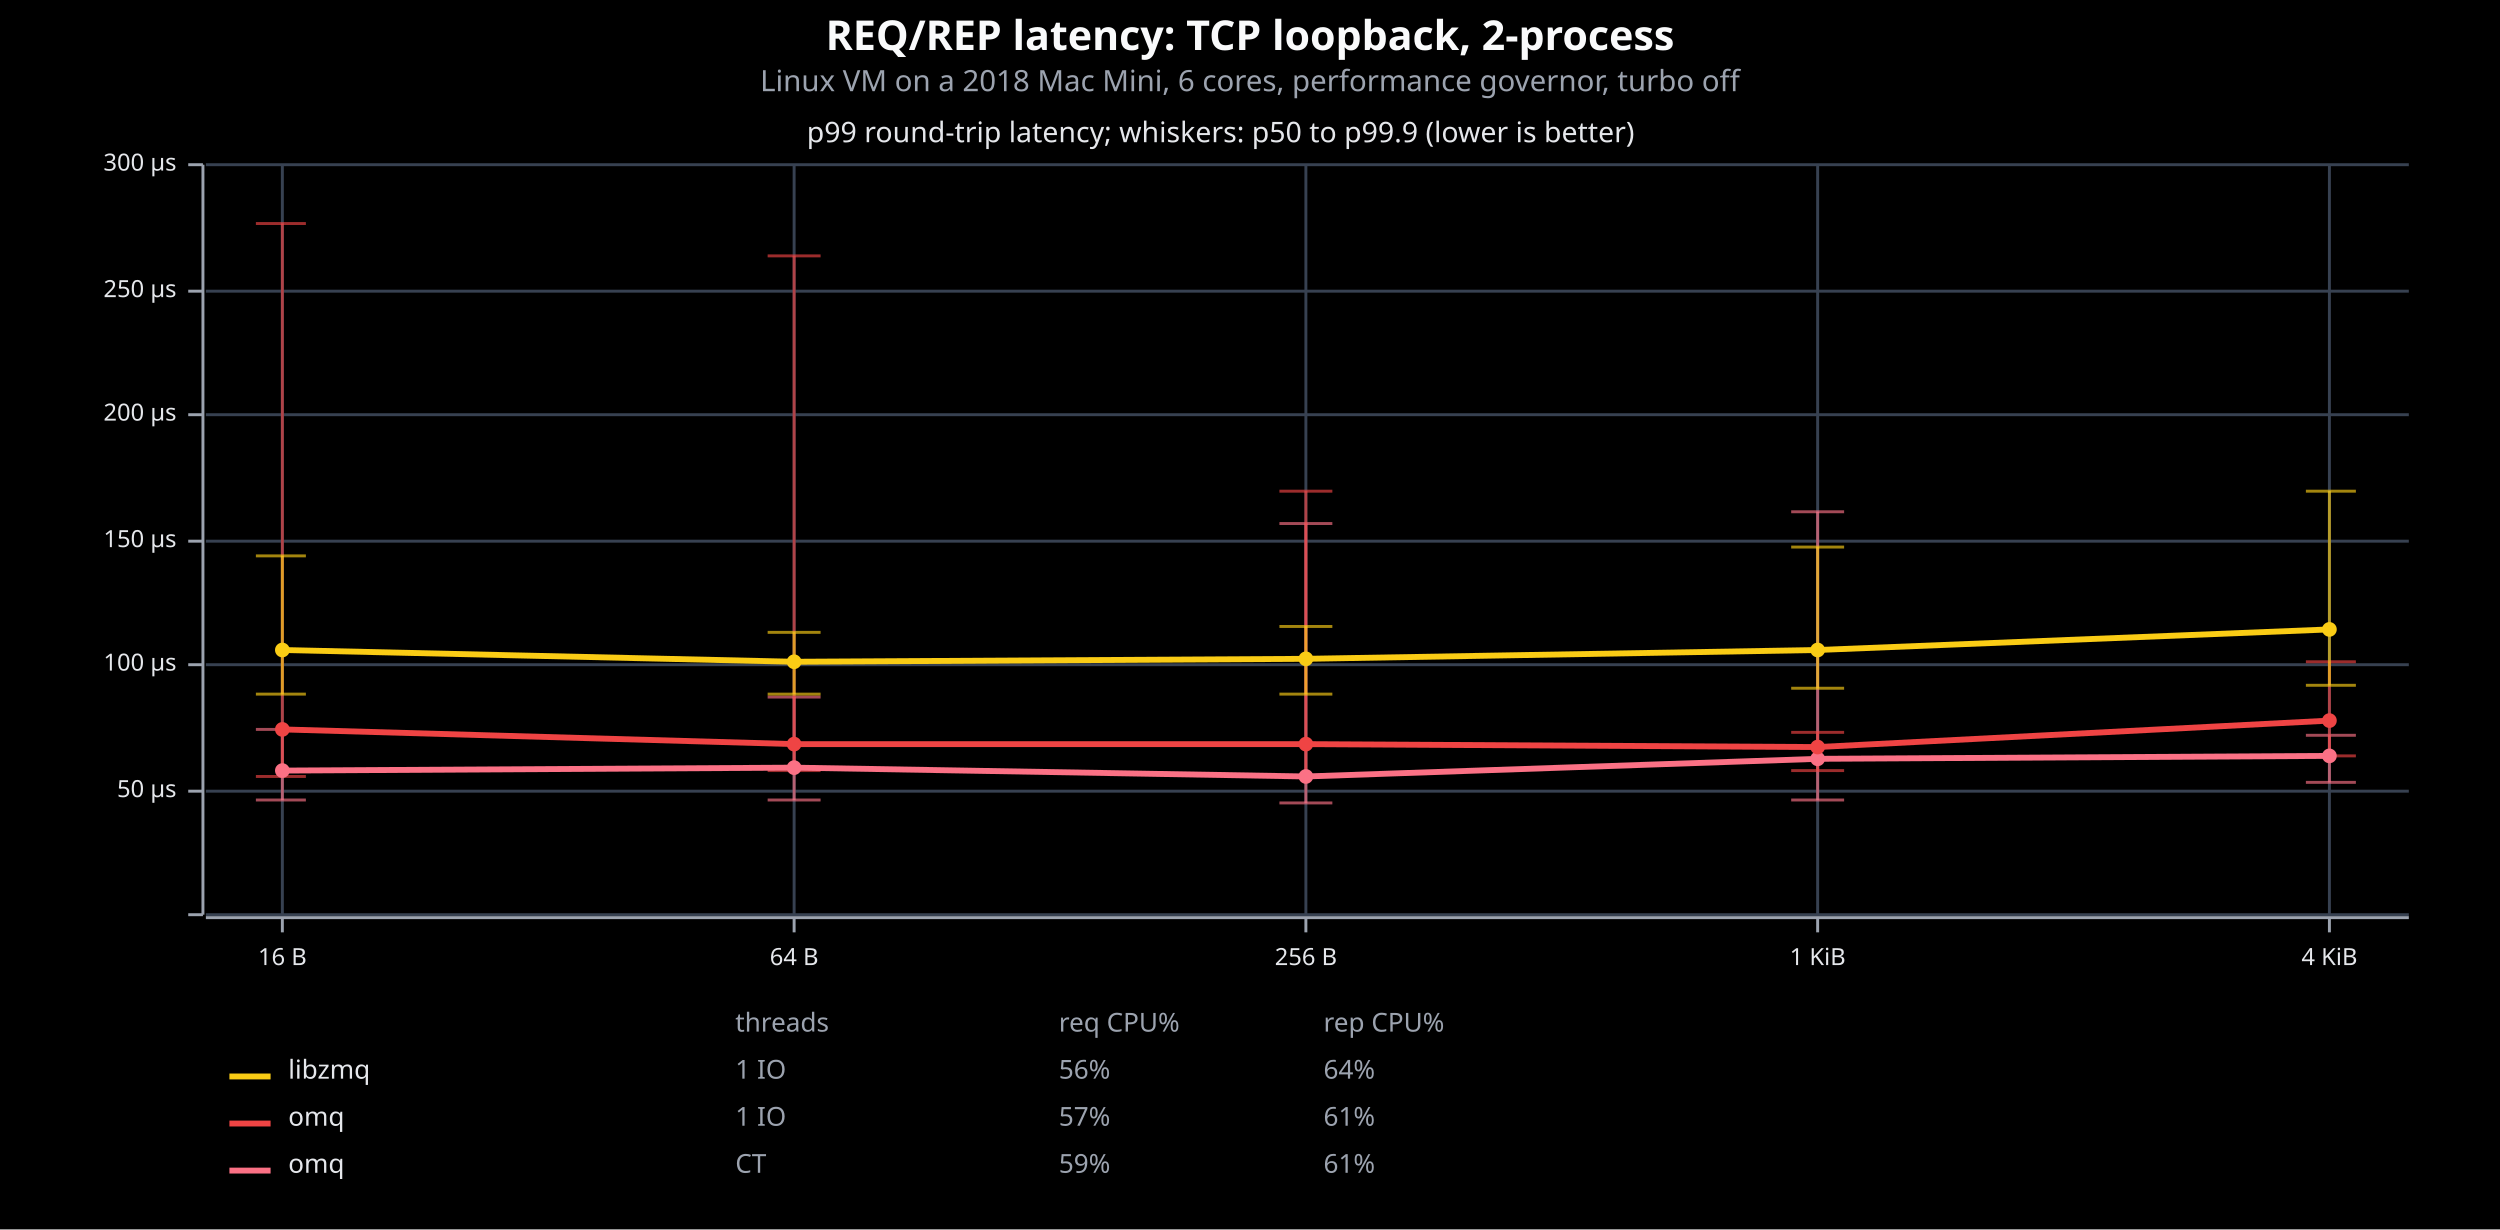
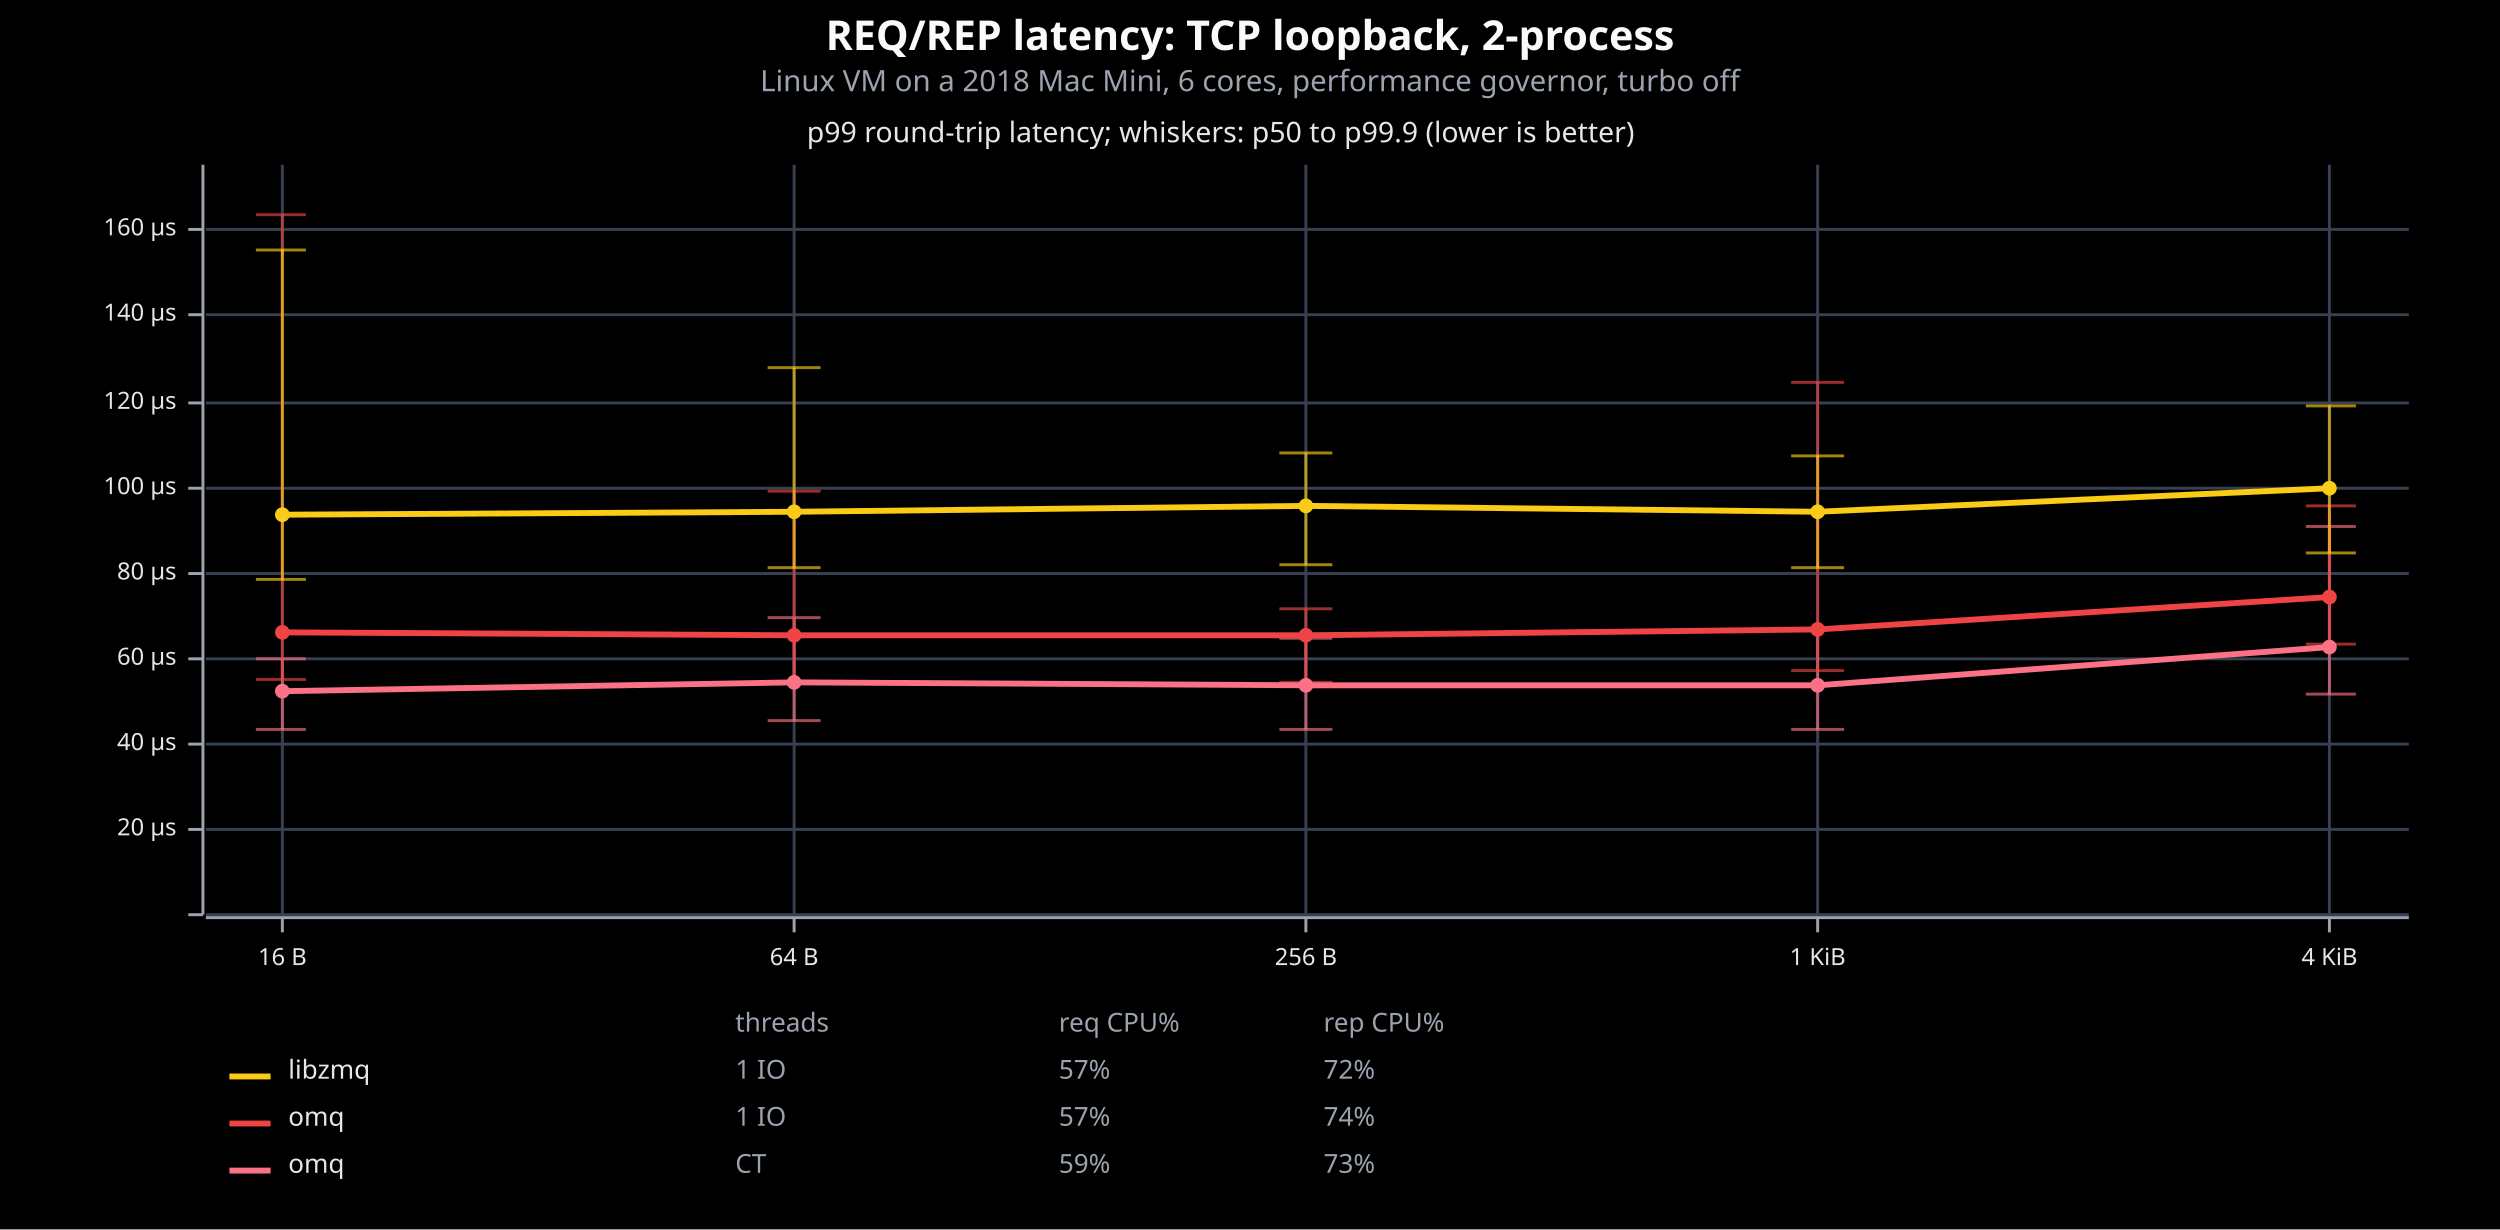
<svg xmlns="http://www.w3.org/2000/svg" viewBox="0 0 850 418" font-family="system-ui, -apple-system, sans-serif">
  <rect x="0" y="0" width="850" height="418" opacity="1" fill="#000000" stroke="none" />
  <text x="425" y="17" text-anchor="middle" font-family="sans-serif" font-size="14" font-weight="bold" fill="#F9FAFB">REQ/REP latency: TCP loopback, 2-process</text>
  <text x="425" y="31" text-anchor="middle" font-family="sans-serif" font-size="10" fill="#9CA3AF">Linux VM on a 2018 Mac Mini, 6 cores, performance governor, turbo off</text>
  <text x="415" y="41" dy="0.76em" text-anchor="middle" font-family="sans-serif" font-size="9.677" opacity="1" fill="#E5E7EB">
p99 round-trip latency; whiskers: p50 to p99.9 (lower is better)
</text>
  <line opacity="1" stroke="#374151" stroke-width="1" x1="96" y1="311" x2="96" y2="56" />
  <line opacity="1" stroke="#374151" stroke-width="1" x1="270" y1="311" x2="270" y2="56" />
  <line opacity="1" stroke="#374151" stroke-width="1" x1="444" y1="311" x2="444" y2="56" />
  <line opacity="1" stroke="#374151" stroke-width="1" x1="618" y1="311" x2="618" y2="56" />
  <line opacity="1" stroke="#374151" stroke-width="1" x1="792" y1="311" x2="792" y2="56" />
  <line opacity="1" stroke="#374151" stroke-width="1" x1="70" y1="311" x2="819" y2="311" />
-   <line opacity="1" stroke="#374151" stroke-width="1" x1="70" y1="269" x2="819" y2="269" />
-   <line opacity="1" stroke="#374151" stroke-width="1" x1="70" y1="226" x2="819" y2="226" />
-   <line opacity="1" stroke="#374151" stroke-width="1" x1="70" y1="184" x2="819" y2="184" />
-   <line opacity="1" stroke="#374151" stroke-width="1" x1="70" y1="141" x2="819" y2="141" />
-   <line opacity="1" stroke="#374151" stroke-width="1" x1="70" y1="99" x2="819" y2="99" />
-   <line opacity="1" stroke="#374151" stroke-width="1" x1="70" y1="56" x2="819" y2="56" />
+   <line opacity="1" stroke="#374151" stroke-width="1" x1="70" y1="282" x2="819" y2="282" />
+   <line opacity="1" stroke="#374151" stroke-width="1" x1="70" y1="253" x2="819" y2="253" />
+   <line opacity="1" stroke="#374151" stroke-width="1" x1="70" y1="224" x2="819" y2="224" />
+   <line opacity="1" stroke="#374151" stroke-width="1" x1="70" y1="195" x2="819" y2="195" />
+   <line opacity="1" stroke="#374151" stroke-width="1" x1="70" y1="166" x2="819" y2="166" />
+   <line opacity="1" stroke="#374151" stroke-width="1" x1="70" y1="137" x2="819" y2="137" />
+   <line opacity="1" stroke="#374151" stroke-width="1" x1="70" y1="107" x2="819" y2="107" />
+   <line opacity="1" stroke="#374151" stroke-width="1" x1="70" y1="78" x2="819" y2="78" />
  <polyline fill="none" opacity="1" stroke="#9CA3AF" stroke-width="1" points="69,56 69,311 " />
  <text x="60" y="311" dy="0.5ex" text-anchor="end" font-family="sans-serif" font-size="8.065" opacity="1" fill="#E5E7EB">

</text>
  <polyline fill="none" opacity="1" stroke="#9CA3AF" stroke-width="1" points="64,311 69,311 " />
-   <text x="60" y="269" dy="0.5ex" text-anchor="end" font-family="sans-serif" font-size="8.065" opacity="1" fill="#E5E7EB">
- 50 μs
+   <text x="60" y="282" dy="0.5ex" text-anchor="end" font-family="sans-serif" font-size="8.065" opacity="1" fill="#E5E7EB">
+ 20 μs
</text>
-   <polyline fill="none" opacity="1" stroke="#9CA3AF" stroke-width="1" points="64,269 69,269 " />
-   <text x="60" y="226" dy="0.5ex" text-anchor="end" font-family="sans-serif" font-size="8.065" opacity="1" fill="#E5E7EB">
+   <polyline fill="none" opacity="1" stroke="#9CA3AF" stroke-width="1" points="64,282 69,282 " />
+   <text x="60" y="253" dy="0.5ex" text-anchor="end" font-family="sans-serif" font-size="8.065" opacity="1" fill="#E5E7EB">
+ 40 μs
+ </text>
+   <polyline fill="none" opacity="1" stroke="#9CA3AF" stroke-width="1" points="64,253 69,253 " />
+   <text x="60" y="224" dy="0.5ex" text-anchor="end" font-family="sans-serif" font-size="8.065" opacity="1" fill="#E5E7EB">
+ 60 μs
+ </text>
+   <polyline fill="none" opacity="1" stroke="#9CA3AF" stroke-width="1" points="64,224 69,224 " />
+   <text x="60" y="195" dy="0.5ex" text-anchor="end" font-family="sans-serif" font-size="8.065" opacity="1" fill="#E5E7EB">
+ 80 μs
+ </text>
+   <polyline fill="none" opacity="1" stroke="#9CA3AF" stroke-width="1" points="64,195 69,195 " />
+   <text x="60" y="166" dy="0.5ex" text-anchor="end" font-family="sans-serif" font-size="8.065" opacity="1" fill="#E5E7EB">
100 μs
</text>
-   <polyline fill="none" opacity="1" stroke="#9CA3AF" stroke-width="1" points="64,226 69,226 " />
-   <text x="60" y="184" dy="0.5ex" text-anchor="end" font-family="sans-serif" font-size="8.065" opacity="1" fill="#E5E7EB">
- 150 μs
+   <polyline fill="none" opacity="1" stroke="#9CA3AF" stroke-width="1" points="64,166 69,166 " />
+   <text x="60" y="137" dy="0.5ex" text-anchor="end" font-family="sans-serif" font-size="8.065" opacity="1" fill="#E5E7EB">
+ 120 μs
</text>
-   <polyline fill="none" opacity="1" stroke="#9CA3AF" stroke-width="1" points="64,184 69,184 " />
-   <text x="60" y="141" dy="0.5ex" text-anchor="end" font-family="sans-serif" font-size="8.065" opacity="1" fill="#E5E7EB">
- 200 μs
+   <polyline fill="none" opacity="1" stroke="#9CA3AF" stroke-width="1" points="64,137 69,137 " />
+   <text x="60" y="107" dy="0.5ex" text-anchor="end" font-family="sans-serif" font-size="8.065" opacity="1" fill="#E5E7EB">
+ 140 μs
</text>
-   <polyline fill="none" opacity="1" stroke="#9CA3AF" stroke-width="1" points="64,141 69,141 " />
-   <text x="60" y="99" dy="0.5ex" text-anchor="end" font-family="sans-serif" font-size="8.065" opacity="1" fill="#E5E7EB">
- 250 μs
+   <polyline fill="none" opacity="1" stroke="#9CA3AF" stroke-width="1" points="64,107 69,107 " />
+   <text x="60" y="78" dy="0.5ex" text-anchor="end" font-family="sans-serif" font-size="8.065" opacity="1" fill="#E5E7EB">
+ 160 μs
</text>
-   <polyline fill="none" opacity="1" stroke="#9CA3AF" stroke-width="1" points="64,99 69,99 " />
-   <text x="60" y="56" dy="0.5ex" text-anchor="end" font-family="sans-serif" font-size="8.065" opacity="1" fill="#E5E7EB">
- 300 μs
- </text>
-   <polyline fill="none" opacity="1" stroke="#9CA3AF" stroke-width="1" points="64,56 69,56 " />
+   <polyline fill="none" opacity="1" stroke="#9CA3AF" stroke-width="1" points="64,78 69,78 " />
  <polyline fill="none" opacity="1" stroke="#9CA3AF" stroke-width="1" points="70,312 819,312 " />
  <text x="96" y="322" dy="0.76em" text-anchor="middle" font-family="sans-serif" font-size="8.065" opacity="1" fill="#E5E7EB">
16 B
</text>
  <polyline fill="none" opacity="1" stroke="#9CA3AF" stroke-width="1" points="96,312 96,317 " />
  <text x="270" y="322" dy="0.76em" text-anchor="middle" font-family="sans-serif" font-size="8.065" opacity="1" fill="#E5E7EB">
64 B
</text>
  <polyline fill="none" opacity="1" stroke="#9CA3AF" stroke-width="1" points="270,312 270,317 " />
  <text x="444" y="322" dy="0.76em" text-anchor="middle" font-family="sans-serif" font-size="8.065" opacity="1" fill="#E5E7EB">
256 B
</text>
  <polyline fill="none" opacity="1" stroke="#9CA3AF" stroke-width="1" points="444,312 444,317 " />
  <text x="618" y="322" dy="0.76em" text-anchor="middle" font-family="sans-serif" font-size="8.065" opacity="1" fill="#E5E7EB">
1 KiB
</text>
  <polyline fill="none" opacity="1" stroke="#9CA3AF" stroke-width="1" points="618,312 618,317 " />
  <text x="792" y="322" dy="0.76em" text-anchor="middle" font-family="sans-serif" font-size="8.065" opacity="1" fill="#E5E7EB">
4 KiB
</text>
  <polyline fill="none" opacity="1" stroke="#9CA3AF" stroke-width="1" points="792,312 792,317 " />
-   <polyline fill="none" opacity="0.65" stroke="#FB7185" stroke-width="1" points="96,272 96,248 " />
-   <polyline fill="none" opacity="0.65" stroke="#FB7185" stroke-width="1" points="87,272 104,272 " />
+   <polyline fill="none" opacity="0.65" stroke="#FB7185" stroke-width="1" points="96,248 96,224 " />
  <polyline fill="none" opacity="0.65" stroke="#FB7185" stroke-width="1" points="87,248 104,248 " />
-   <polyline fill="none" opacity="0.65" stroke="#FB7185" stroke-width="1" points="270,272 270,237 " />
-   <polyline fill="none" opacity="0.65" stroke="#FB7185" stroke-width="1" points="261,272 279,272 " />
-   <polyline fill="none" opacity="0.65" stroke="#FB7185" stroke-width="1" points="261,237 279,237 " />
-   <polyline fill="none" opacity="0.65" stroke="#FB7185" stroke-width="1" points="444,273 444,178 " />
-   <polyline fill="none" opacity="0.65" stroke="#FB7185" stroke-width="1" points="435,273 453,273 " />
-   <polyline fill="none" opacity="0.65" stroke="#FB7185" stroke-width="1" points="435,178 453,178 " />
-   <polyline fill="none" opacity="0.65" stroke="#FB7185" stroke-width="1" points="618,272 618,174 " />
-   <polyline fill="none" opacity="0.65" stroke="#FB7185" stroke-width="1" points="609,272 627,272 " />
-   <polyline fill="none" opacity="0.65" stroke="#FB7185" stroke-width="1" points="609,174 627,174 " />
-   <polyline fill="none" opacity="0.65" stroke="#FB7185" stroke-width="1" points="792,266 792,250 " />
-   <polyline fill="none" opacity="0.65" stroke="#FB7185" stroke-width="1" points="784,266 801,266 " />
-   <polyline fill="none" opacity="0.65" stroke="#FB7185" stroke-width="1" points="784,250 801,250 " />
-   <polyline fill="none" opacity="0.65" stroke="#EF4444" stroke-width="1" points="96,264 96,76 " />
-   <polyline fill="none" opacity="0.65" stroke="#EF4444" stroke-width="1" points="87,264 104,264 " />
-   <polyline fill="none" opacity="0.65" stroke="#EF4444" stroke-width="1" points="87,76 104,76 " />
-   <polyline fill="none" opacity="0.65" stroke="#EF4444" stroke-width="1" points="270,262 270,87 " />
-   <polyline fill="none" opacity="0.65" stroke="#EF4444" stroke-width="1" points="261,262 279,262 " />
-   <polyline fill="none" opacity="0.65" stroke="#EF4444" stroke-width="1" points="261,87 279,87 " />
-   <polyline fill="none" opacity="0.65" stroke="#EF4444" stroke-width="1" points="444,264 444,167 " />
-   <polyline fill="none" opacity="0.65" stroke="#EF4444" stroke-width="1" points="435,264 453,264 " />
-   <polyline fill="none" opacity="0.65" stroke="#EF4444" stroke-width="1" points="435,167 453,167 " />
-   <polyline fill="none" opacity="0.65" stroke="#EF4444" stroke-width="1" points="618,262 618,249 " />
-   <polyline fill="none" opacity="0.65" stroke="#EF4444" stroke-width="1" points="609,262 627,262 " />
-   <polyline fill="none" opacity="0.65" stroke="#EF4444" stroke-width="1" points="609,249 627,249 " />
-   <polyline fill="none" opacity="0.65" stroke="#EF4444" stroke-width="1" points="792,257 792,225 " />
-   <polyline fill="none" opacity="0.65" stroke="#EF4444" stroke-width="1" points="784,257 801,257 " />
-   <polyline fill="none" opacity="0.65" stroke="#EF4444" stroke-width="1" points="784,225 801,225 " />
-   <polyline fill="none" opacity="0.65" stroke="#FACC15" stroke-width="1" points="96,236 96,189 " />
-   <polyline fill="none" opacity="0.65" stroke="#FACC15" stroke-width="1" points="87,236 104,236 " />
-   <polyline fill="none" opacity="0.65" stroke="#FACC15" stroke-width="1" points="87,189 104,189 " />
-   <polyline fill="none" opacity="0.65" stroke="#FACC15" stroke-width="1" points="270,236 270,215 " />
-   <polyline fill="none" opacity="0.65" stroke="#FACC15" stroke-width="1" points="261,236 279,236 " />
-   <polyline fill="none" opacity="0.65" stroke="#FACC15" stroke-width="1" points="261,215 279,215 " />
-   <polyline fill="none" opacity="0.65" stroke="#FACC15" stroke-width="1" points="444,236 444,213 " />
-   <polyline fill="none" opacity="0.65" stroke="#FACC15" stroke-width="1" points="435,236 453,236 " />
-   <polyline fill="none" opacity="0.65" stroke="#FACC15" stroke-width="1" points="435,213 453,213 " />
-   <polyline fill="none" opacity="0.65" stroke="#FACC15" stroke-width="1" points="618,234 618,186 " />
-   <polyline fill="none" opacity="0.65" stroke="#FACC15" stroke-width="1" points="609,234 627,234 " />
-   <polyline fill="none" opacity="0.65" stroke="#FACC15" stroke-width="1" points="609,186 627,186 " />
-   <polyline fill="none" opacity="0.65" stroke="#FACC15" stroke-width="1" points="792,233 792,167 " />
-   <polyline fill="none" opacity="0.65" stroke="#FACC15" stroke-width="1" points="784,233 801,233 " />
-   <polyline fill="none" opacity="0.65" stroke="#FACC15" stroke-width="1" points="784,167 801,167 " />
-   <polyline fill="none" opacity="1" stroke="#FB7185" stroke-width="2" points="96,262 270,261 444,264 618,258 792,257 " />
-   <circle cx="96" cy="262" r="2.5" opacity="1" fill="#FB7185" stroke="none" stroke-width="1" />
-   <circle cx="270" cy="261" r="2.5" opacity="1" fill="#FB7185" stroke="none" stroke-width="1" />
-   <circle cx="444" cy="264" r="2.5" opacity="1" fill="#FB7185" stroke="none" stroke-width="1" />
-   <circle cx="618" cy="258" r="2.5" opacity="1" fill="#FB7185" stroke="none" stroke-width="1" />
-   <circle cx="792" cy="257" r="2.5" opacity="1" fill="#FB7185" stroke="none" stroke-width="1" />
-   <polyline fill="none" opacity="1" stroke="#EF4444" stroke-width="2" points="96,248 270,253 444,253 618,254 792,245 " />
-   <circle cx="96" cy="248" r="2.5" opacity="1" fill="#EF4444" stroke="none" stroke-width="1" />
-   <circle cx="270" cy="253" r="2.5" opacity="1" fill="#EF4444" stroke="none" stroke-width="1" />
-   <circle cx="444" cy="253" r="2.5" opacity="1" fill="#EF4444" stroke="none" stroke-width="1" />
-   <circle cx="618" cy="254" r="2.5" opacity="1" fill="#EF4444" stroke="none" stroke-width="1" />
-   <circle cx="792" cy="245" r="2.5" opacity="1" fill="#EF4444" stroke="none" stroke-width="1" />
-   <polyline fill="none" opacity="1" stroke="#FACC15" stroke-width="2" points="96,221 270,225 444,224 618,221 792,214 " />
-   <circle cx="96" cy="221" r="2.5" opacity="1" fill="#FACC15" stroke="none" stroke-width="1" />
-   <circle cx="270" cy="225" r="2.5" opacity="1" fill="#FACC15" stroke="none" stroke-width="1" />
-   <circle cx="444" cy="224" r="2.5" opacity="1" fill="#FACC15" stroke="none" stroke-width="1" />
-   <circle cx="618" cy="221" r="2.5" opacity="1" fill="#FACC15" stroke="none" stroke-width="1" />
-   <circle cx="792" cy="214" r="2.5" opacity="1" fill="#FACC15" stroke="none" stroke-width="1" />
+   <polyline fill="none" opacity="0.65" stroke="#FB7185" stroke-width="1" points="87,224 104,224 " />
+   <polyline fill="none" opacity="0.65" stroke="#FB7185" stroke-width="1" points="270,245 270,210 " />
+   <polyline fill="none" opacity="0.65" stroke="#FB7185" stroke-width="1" points="261,245 279,245 " />
+   <polyline fill="none" opacity="0.65" stroke="#FB7185" stroke-width="1" points="261,210 279,210 " />
+   <polyline fill="none" opacity="0.65" stroke="#FB7185" stroke-width="1" points="444,248 444,217 " />
+   <polyline fill="none" opacity="0.65" stroke="#FB7185" stroke-width="1" points="435,248 453,248 " />
+   <polyline fill="none" opacity="0.65" stroke="#FB7185" stroke-width="1" points="435,217 453,217 " />
+   <polyline fill="none" opacity="0.65" stroke="#FB7185" stroke-width="1" points="618,248 618,214 " />
+   <polyline fill="none" opacity="0.65" stroke="#FB7185" stroke-width="1" points="609,248 627,248 " />
+   <polyline fill="none" opacity="0.65" stroke="#FB7185" stroke-width="1" points="609,214 627,214 " />
+   <polyline fill="none" opacity="0.65" stroke="#FB7185" stroke-width="1" points="792,236 792,179 " />
+   <polyline fill="none" opacity="0.65" stroke="#FB7185" stroke-width="1" points="784,236 801,236 " />
+   <polyline fill="none" opacity="0.65" stroke="#FB7185" stroke-width="1" points="784,179 801,179 " />
+   <polyline fill="none" opacity="0.65" stroke="#EF4444" stroke-width="1" points="96,231 96,73 " />
+   <polyline fill="none" opacity="0.65" stroke="#EF4444" stroke-width="1" points="87,231 104,231 " />
+   <polyline fill="none" opacity="0.65" stroke="#EF4444" stroke-width="1" points="87,73 104,73 " />
+   <polyline fill="none" opacity="0.65" stroke="#EF4444" stroke-width="1" points="270,232 270,167 " />
+   <polyline fill="none" opacity="0.65" stroke="#EF4444" stroke-width="1" points="261,232 279,232 " />
+   <polyline fill="none" opacity="0.65" stroke="#EF4444" stroke-width="1" points="261,167 279,167 " />
+   <polyline fill="none" opacity="0.65" stroke="#EF4444" stroke-width="1" points="444,232 444,207 " />
+   <polyline fill="none" opacity="0.65" stroke="#EF4444" stroke-width="1" points="435,232 453,232 " />
+   <polyline fill="none" opacity="0.65" stroke="#EF4444" stroke-width="1" points="435,207 453,207 " />
+   <polyline fill="none" opacity="0.65" stroke="#EF4444" stroke-width="1" points="618,228 618,130 " />
+   <polyline fill="none" opacity="0.65" stroke="#EF4444" stroke-width="1" points="609,228 627,228 " />
+   <polyline fill="none" opacity="0.65" stroke="#EF4444" stroke-width="1" points="609,130 627,130 " />
+   <polyline fill="none" opacity="0.65" stroke="#EF4444" stroke-width="1" points="792,219 792,172 " />
+   <polyline fill="none" opacity="0.65" stroke="#EF4444" stroke-width="1" points="784,219 801,219 " />
+   <polyline fill="none" opacity="0.65" stroke="#EF4444" stroke-width="1" points="784,172 801,172 " />
+   <polyline fill="none" opacity="0.65" stroke="#FACC15" stroke-width="1" points="96,197 96,85 " />
+   <polyline fill="none" opacity="0.65" stroke="#FACC15" stroke-width="1" points="87,197 104,197 " />
+   <polyline fill="none" opacity="0.65" stroke="#FACC15" stroke-width="1" points="87,85 104,85 " />
+   <polyline fill="none" opacity="0.65" stroke="#FACC15" stroke-width="1" points="270,193 270,125 " />
+   <polyline fill="none" opacity="0.65" stroke="#FACC15" stroke-width="1" points="261,193 279,193 " />
+   <polyline fill="none" opacity="0.65" stroke="#FACC15" stroke-width="1" points="261,125 279,125 " />
+   <polyline fill="none" opacity="0.65" stroke="#FACC15" stroke-width="1" points="444,192 444,154 " />
+   <polyline fill="none" opacity="0.65" stroke="#FACC15" stroke-width="1" points="435,192 453,192 " />
+   <polyline fill="none" opacity="0.65" stroke="#FACC15" stroke-width="1" points="435,154 453,154 " />
+   <polyline fill="none" opacity="0.65" stroke="#FACC15" stroke-width="1" points="618,193 618,155 " />
+   <polyline fill="none" opacity="0.65" stroke="#FACC15" stroke-width="1" points="609,193 627,193 " />
+   <polyline fill="none" opacity="0.65" stroke="#FACC15" stroke-width="1" points="609,155 627,155 " />
+   <polyline fill="none" opacity="0.65" stroke="#FACC15" stroke-width="1" points="792,188 792,138 " />
+   <polyline fill="none" opacity="0.65" stroke="#FACC15" stroke-width="1" points="784,188 801,188 " />
+   <polyline fill="none" opacity="0.65" stroke="#FACC15" stroke-width="1" points="784,138 801,138 " />
+   <polyline fill="none" opacity="1" stroke="#FB7185" stroke-width="2" points="96,235 270,232 444,233 618,233 792,220 " />
+   <circle cx="96" cy="235" r="2.5" opacity="1" fill="#FB7185" stroke="none" stroke-width="1" />
+   <circle cx="270" cy="232" r="2.5" opacity="1" fill="#FB7185" stroke="none" stroke-width="1" />
+   <circle cx="444" cy="233" r="2.5" opacity="1" fill="#FB7185" stroke="none" stroke-width="1" />
+   <circle cx="618" cy="233" r="2.5" opacity="1" fill="#FB7185" stroke="none" stroke-width="1" />
+   <circle cx="792" cy="220" r="2.5" opacity="1" fill="#FB7185" stroke="none" stroke-width="1" />
+   <polyline fill="none" opacity="1" stroke="#EF4444" stroke-width="2" points="96,215 270,216 444,216 618,214 792,203 " />
+   <circle cx="96" cy="215" r="2.5" opacity="1" fill="#EF4444" stroke="none" stroke-width="1" />
+   <circle cx="270" cy="216" r="2.5" opacity="1" fill="#EF4444" stroke="none" stroke-width="1" />
+   <circle cx="444" cy="216" r="2.5" opacity="1" fill="#EF4444" stroke="none" stroke-width="1" />
+   <circle cx="618" cy="214" r="2.5" opacity="1" fill="#EF4444" stroke="none" stroke-width="1" />
+   <circle cx="792" cy="203" r="2.5" opacity="1" fill="#EF4444" stroke="none" stroke-width="1" />
+   <polyline fill="none" opacity="1" stroke="#FACC15" stroke-width="2" points="96,175 270,174 444,172 618,174 792,166 " />
+   <circle cx="96" cy="175" r="2.5" opacity="1" fill="#FACC15" stroke="none" stroke-width="1" />
+   <circle cx="270" cy="174" r="2.5" opacity="1" fill="#FACC15" stroke="none" stroke-width="1" />
+   <circle cx="444" cy="172" r="2.5" opacity="1" fill="#FACC15" stroke="none" stroke-width="1" />
+   <circle cx="618" cy="174" r="2.5" opacity="1" fill="#FACC15" stroke="none" stroke-width="1" />
+   <circle cx="792" cy="166" r="2.5" opacity="1" fill="#FACC15" stroke="none" stroke-width="1" />
  <text x="250" y="344" dy="0.76em" text-anchor="start" font-family="sans-serif" font-size="8.871" opacity="1" fill="#9CA3AF">
threads
</text>
  <text x="360" y="344" dy="0.76em" text-anchor="start" font-family="sans-serif" font-size="8.871" opacity="1" fill="#9CA3AF">
req CPU%
</text>
  <text x="450" y="344" dy="0.76em" text-anchor="start" font-family="sans-serif" font-size="8.871" opacity="1" fill="#9CA3AF">
rep CPU%
</text>
  <polyline fill="none" opacity="1" stroke="#FACC15" stroke-width="2" points="78,366 92,366 " />
  <text x="98" y="360" dy="0.76em" text-anchor="start" font-family="sans-serif" font-size="8.871" opacity="1" fill="#E5E7EB">
libzmq
</text>
  <text x="250" y="360" dy="0.76em" text-anchor="start" font-family="sans-serif" font-size="8.871" opacity="1" fill="#9CA3AF">
1 IO
</text>
  <text x="360" y="360" dy="0.76em" text-anchor="start" font-family="sans-serif" font-size="8.871" opacity="1" fill="#9CA3AF">
- 56%
+ 57%
</text>
  <text x="450" y="360" dy="0.76em" text-anchor="start" font-family="sans-serif" font-size="8.871" opacity="1" fill="#9CA3AF">
- 64%
+ 72%
</text>
  <polyline fill="none" opacity="1" stroke="#EF4444" stroke-width="2" points="78,382 92,382 " />
  <text x="98" y="376" dy="0.76em" text-anchor="start" font-family="sans-serif" font-size="8.871" opacity="1" fill="#E5E7EB">
omq
</text>
  <text x="250" y="376" dy="0.76em" text-anchor="start" font-family="sans-serif" font-size="8.871" opacity="1" fill="#9CA3AF">
1 IO
</text>
  <text x="360" y="376" dy="0.76em" text-anchor="start" font-family="sans-serif" font-size="8.871" opacity="1" fill="#9CA3AF">
57%
</text>
  <text x="450" y="376" dy="0.76em" text-anchor="start" font-family="sans-serif" font-size="8.871" opacity="1" fill="#9CA3AF">
- 61%
+ 74%
</text>
  <polyline fill="none" opacity="1" stroke="#FB7185" stroke-width="2" points="78,398 92,398 " />
  <text x="98" y="392" dy="0.76em" text-anchor="start" font-family="sans-serif" font-size="8.871" opacity="1" fill="#E5E7EB">
omq
</text>
  <text x="250" y="392" dy="0.76em" text-anchor="start" font-family="sans-serif" font-size="8.871" opacity="1" fill="#9CA3AF">
CT
</text>
  <text x="360" y="392" dy="0.76em" text-anchor="start" font-family="sans-serif" font-size="8.871" opacity="1" fill="#9CA3AF">
59%
</text>
  <text x="450" y="392" dy="0.76em" text-anchor="start" font-family="sans-serif" font-size="8.871" opacity="1" fill="#9CA3AF">
- 61%
+ 73%
</text>
</svg>
